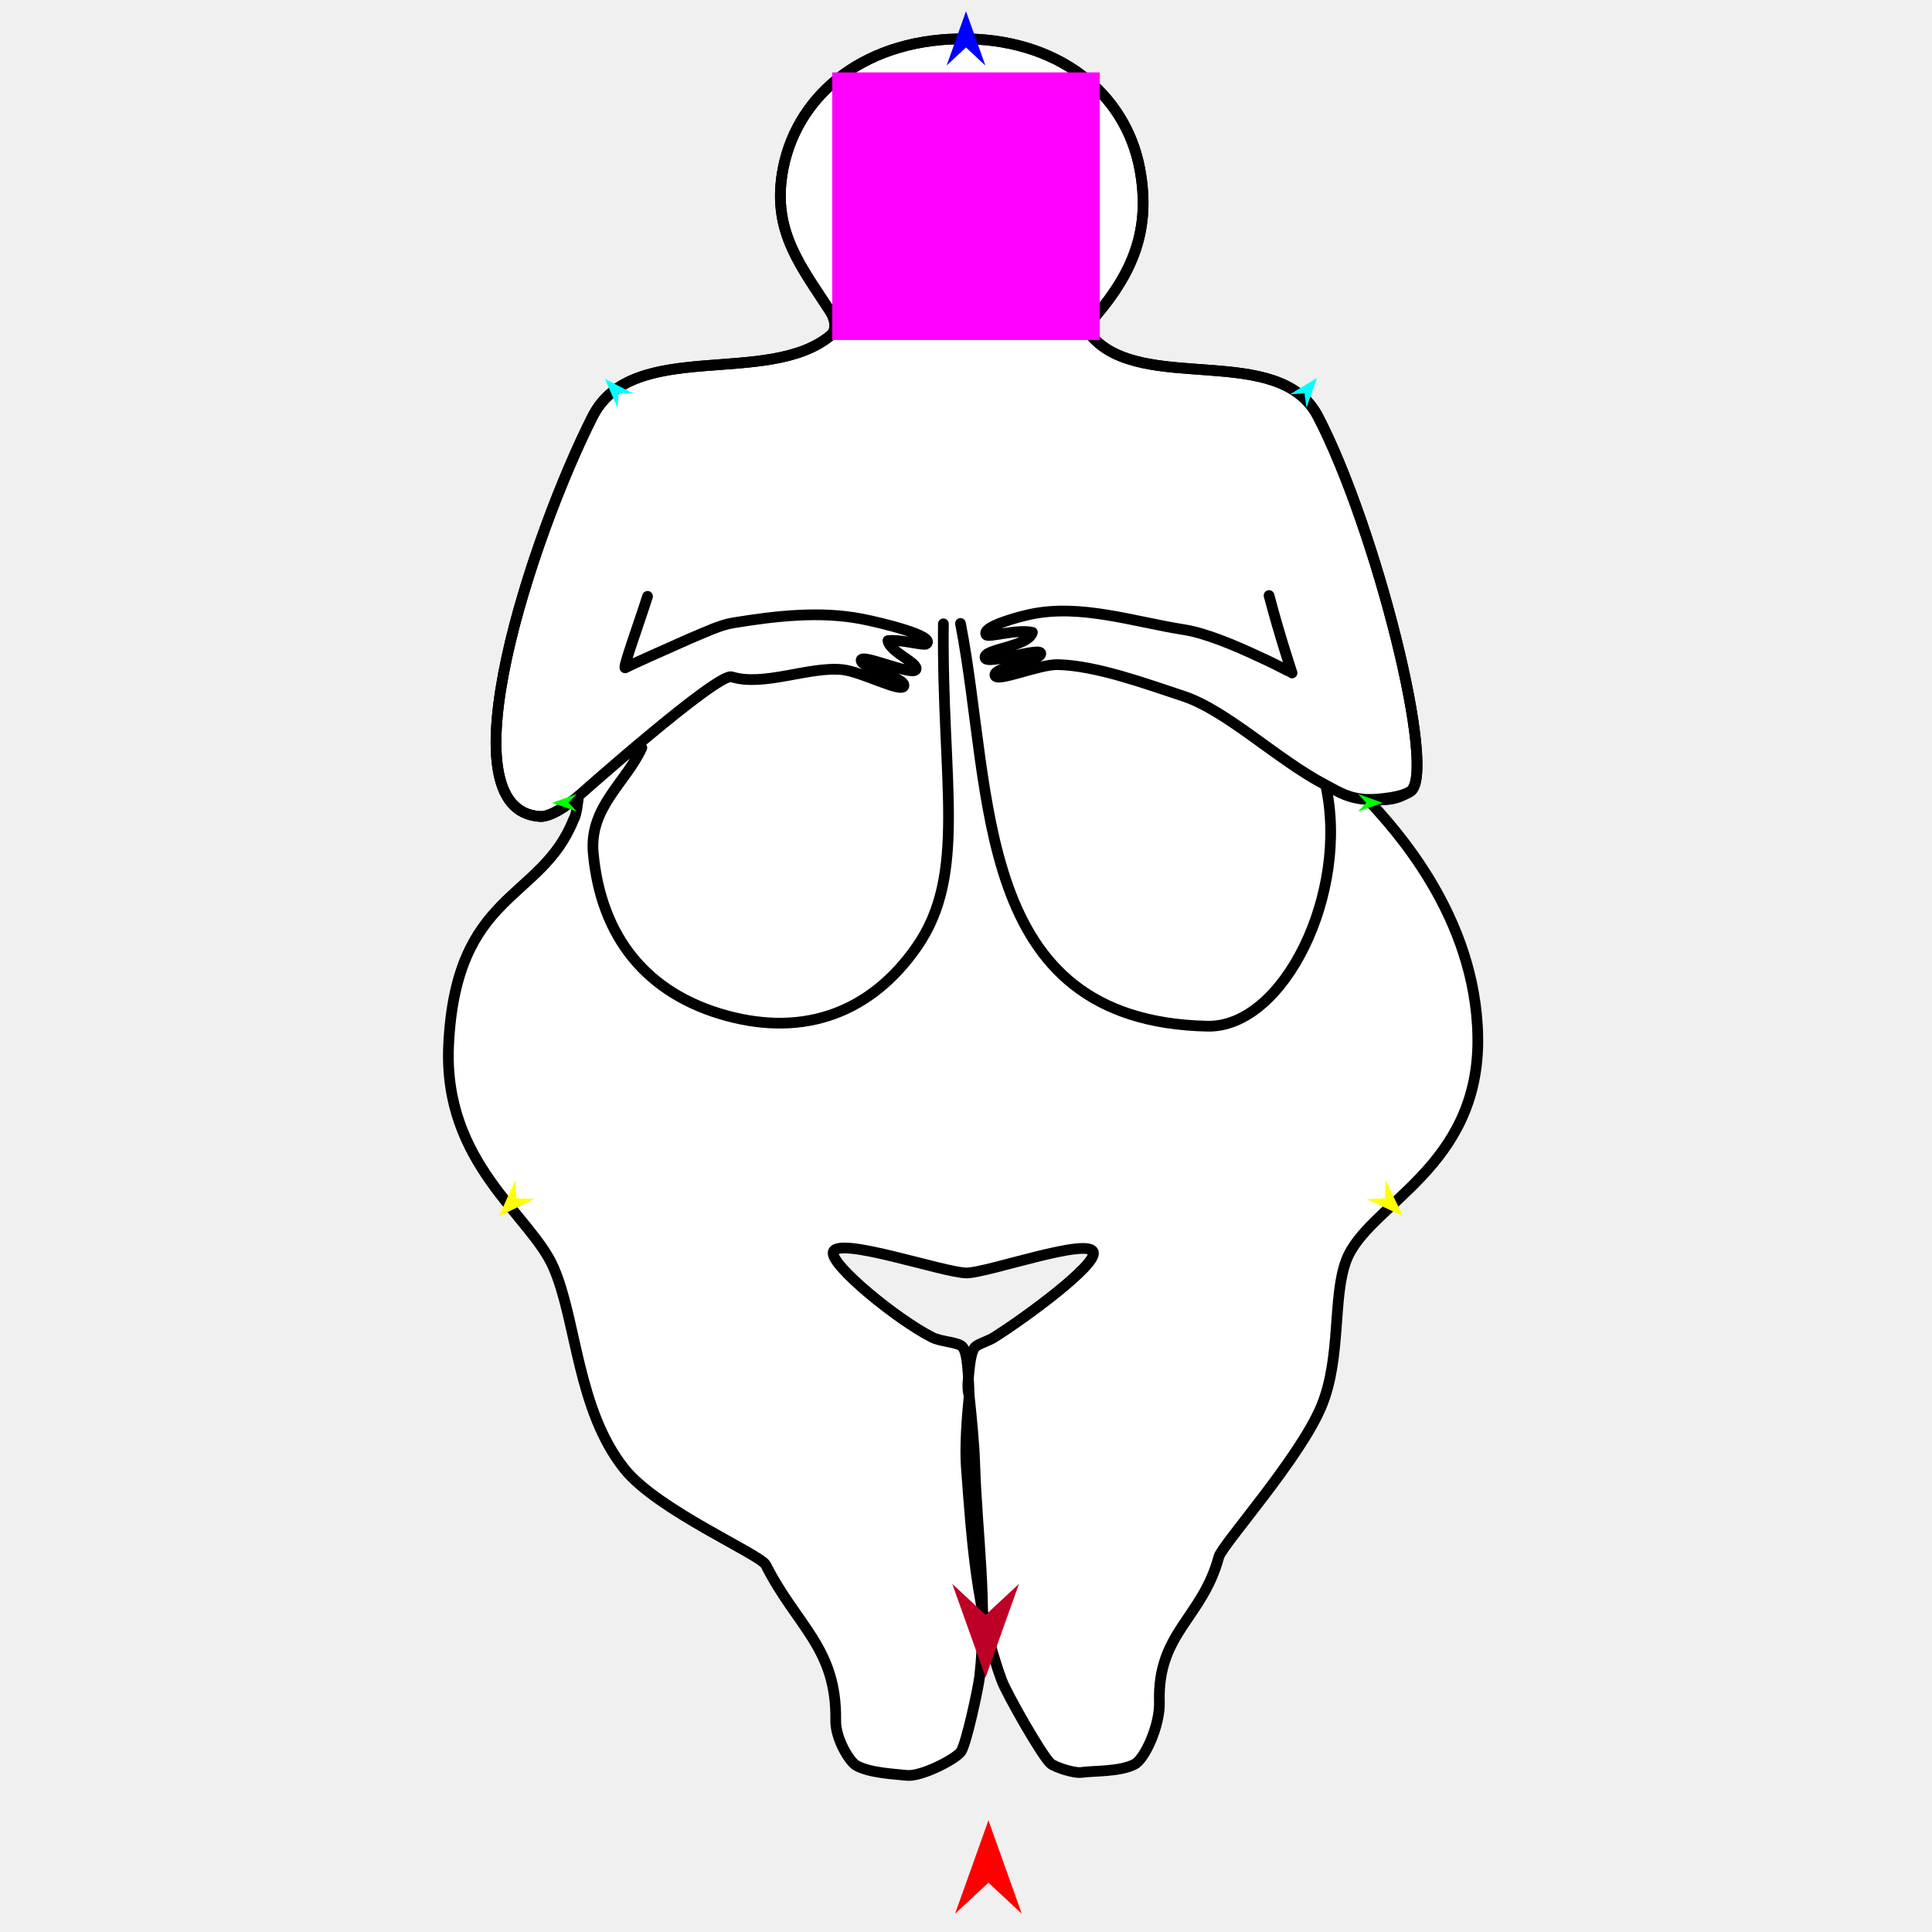
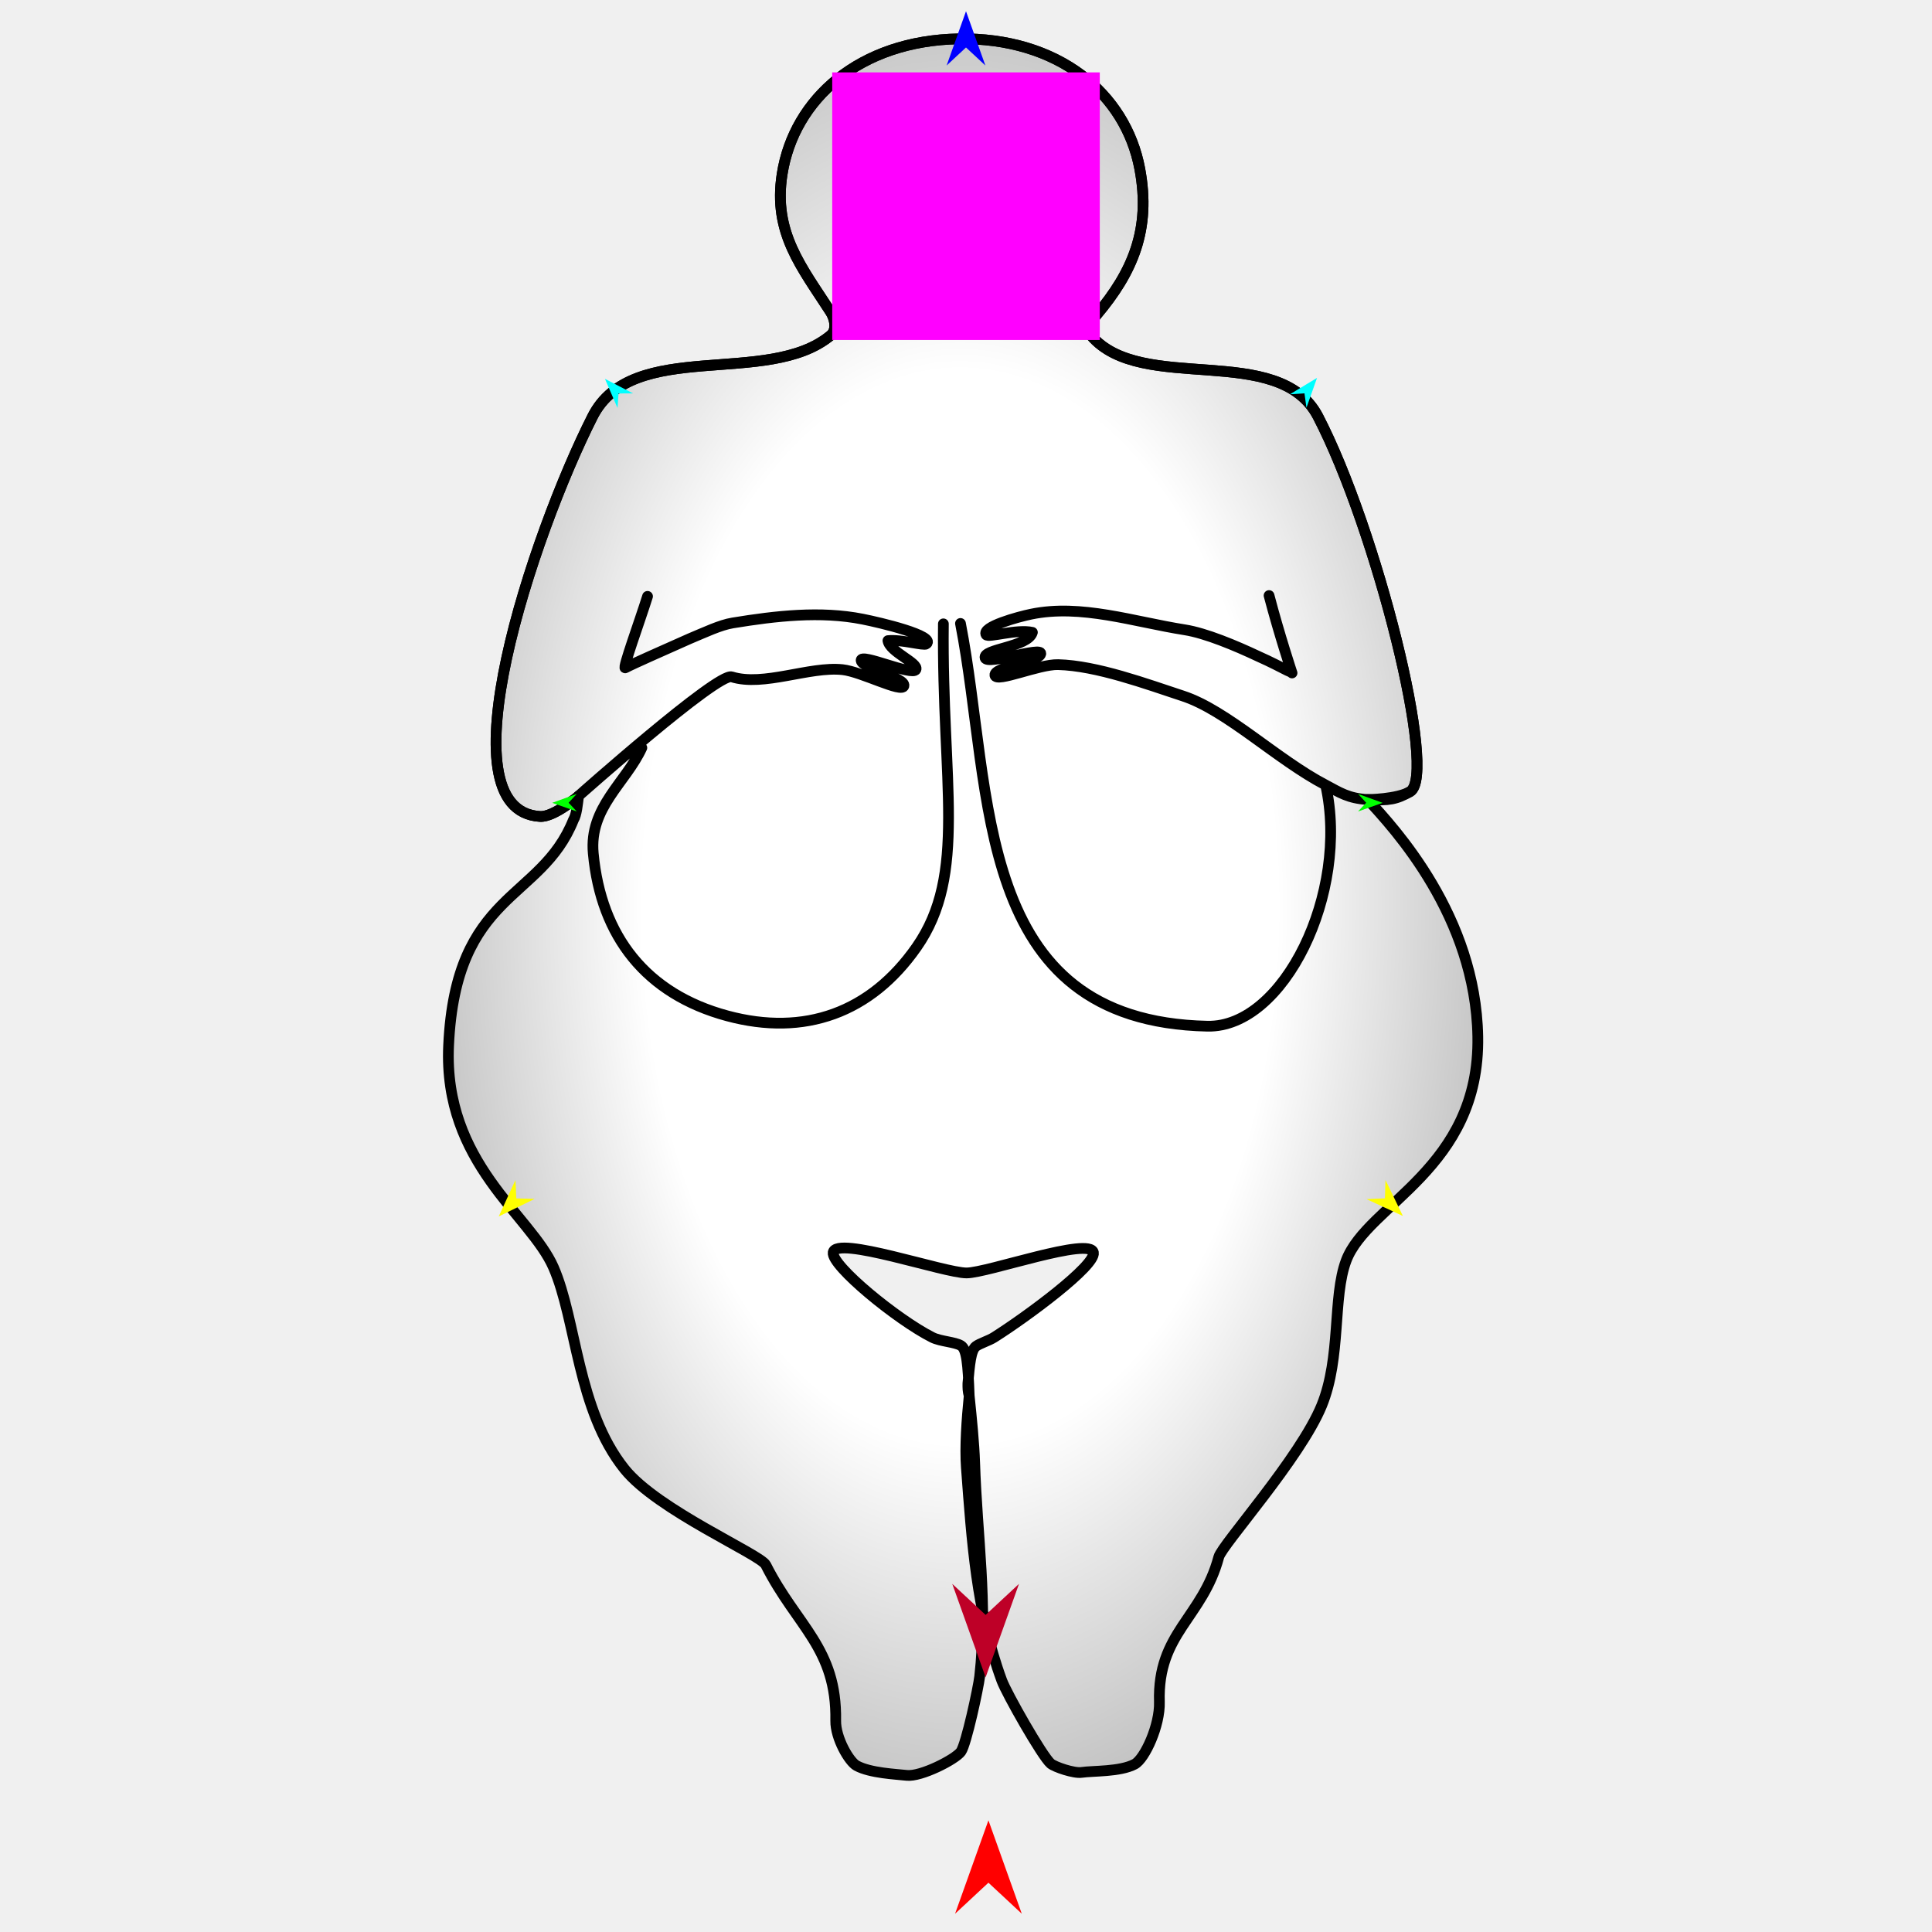
<svg xmlns="http://www.w3.org/2000/svg" version="1.1" id="Frame_0" width="720px" height="720px">
  <g id="willendorf">
    <g id="willendorf">
-       <path fill="#ffffff" fill-rule="evenodd" stroke="#000000" stroke-width="4" stroke-linecap="round" stroke-linejoin="round" d="M 215.609 296.629 C 215.608 296.630 206.529 304.586 201.237 304.271 C 164.047 302.056 198.776 198.841 220.819 155.257 C 235.725 125.786 286.229 144.434 309.575 124.969 C 312.117 122.850 311.005 118.551 309.535 116.268 C 298.776 99.572 288.031 86.771 291.478 64.883 C 295.906 36.765 320.446 15.135 357.214 14.488 C 394.199 13.836 419.476 34.715 424.765 62.927 C 429.018 85.618 422.011 101.518 408.680 117.344 C 407.079 119.244 404.636 122.719 406.594 125.027 C 425.430 147.222 476.596 127.163 491.178 155.231 C 512.939 197.118 536.002 289.000 525.468 295.040 C 520.519 297.878 509.688 297.966 509.688 297.966 C 519.752 308.834 549.944 341.440 550.731 386.283 C 551.598 435.657 509.615 448.676 501.683 469.775 C 496.542 483.452 499.922 505.812 492.542 523.839 C 484.554 543.352 455.425 575.694 454.213 580.233 C 448.125 603.031 431.288 608.503 432.072 634.274 C 432.336 642.967 426.653 655.433 422.873 657.450 C 417.427 660.357 407.305 659.896 403.071 660.526 C 400.227 660.950 393.068 658.505 391.582 657.242 C 388.386 654.526 375.099 631.076 373.329 626.251 C 363.856 600.424 362.206 574.584 360.133 546.882 C 359.563 539.268 360.316 528.882 361.189 520.104 C 360.658 518.500 360.695 516.991 360.708 515.554 C 360.708 515.554 360.708 515.554 361.189 520.104 C 360.772 508.270 360.271 502.770 358.102 501.451 C 355.903 500.114 350.437 499.908 347.475 498.420 C 334.424 491.865 309.735 471.665 310.497 466.759 C 311.493 460.345 351.953 474.423 360.223 474.389 C 368.093 474.358 406.421 460.735 407.491 466.816 C 408.350 471.699 382.782 490.626 370.423 498.426 C 368.525 499.625 365.132 500.659 363.708 501.726 C 361.776 503.173 361.331 508.669 360.708 515.554 C 360.866 517.045 361.032 518.599 361.189 520.104 C 362.077 528.562 363.008 538.028 363.233 545.077 C 364.108 572.517 368.145 597.675 365.101 624.754 C 364.639 628.859 360.088 650.078 358.105 652.804 C 355.988 655.714 343.170 662.236 337.900 661.628 C 333.871 661.162 324.407 660.802 319.253 658.032 C 316.458 656.530 311.342 647.730 311.450 641.287 C 311.907 614.133 296.983 606.161 285.383 583.198 C 283.407 579.286 245.040 562.823 232.745 547.464 C 215.048 525.356 214.930 492.135 206.252 472.282 C 197.702 452.720 165.179 433.581 167.179 389.663 C 169.804 332.046 201.524 336.034 213.714 305.530 C 214.904 303.600 215.239 299.525 215.609 296.629 Z" />
+       <radialGradient id="4F1E7D32-6869-4BC4-8C11-117BF4D80C14_0" cx="49.71%" cy="49.99%" r="120.54%">
+         <stop offset="25.49%" style="stop-color:rgb(255,255,255);stop-opacity:1.00" />
+         <stop offset="100.00%" style="stop-color:rgb(0,0,0);stop-opacity:1.00" />
+       </radialGradient>
+       <path fill="url(#4F1E7D32-6869-4BC4-8C11-117BF4D80C14_0)" fill-rule="evenodd" stroke="#000000" stroke-width="4" stroke-linecap="round" stroke-linejoin="round" d="M 215.609 296.629 C 215.608 296.630 206.529 304.586 201.237 304.271 C 164.047 302.056 198.776 198.841 220.819 155.257 C 235.725 125.786 286.229 144.434 309.575 124.969 C 312.117 122.850 311.005 118.551 309.535 116.268 C 298.776 99.572 288.031 86.771 291.478 64.883 C 295.906 36.765 320.446 15.135 357.214 14.488 C 394.199 13.836 419.476 34.715 424.765 62.927 C 429.018 85.618 422.011 101.518 408.680 117.344 C 407.079 119.244 404.636 122.719 406.594 125.027 C 425.430 147.222 476.596 127.163 491.178 155.231 C 512.939 197.118 536.002 289.000 525.468 295.040 C 520.519 297.878 509.688 297.966 509.688 297.966 C 519.752 308.834 549.944 341.440 550.731 386.283 C 551.598 435.657 509.615 448.676 501.683 469.775 C 496.542 483.452 499.922 505.812 492.542 523.839 C 484.554 543.352 455.425 575.694 454.213 580.233 C 448.125 603.031 431.288 608.503 432.072 634.274 C 432.336 642.967 426.653 655.433 422.873 657.450 C 417.427 660.357 407.305 659.896 403.071 660.526 C 400.227 660.950 393.068 658.505 391.582 657.242 C 388.386 654.526 375.099 631.076 373.329 626.251 C 363.856 600.424 362.206 574.584 360.133 546.882 C 359.563 539.268 360.316 528.882 361.189 520.104 C 360.658 518.500 360.695 516.991 360.708 515.554 C 360.708 515.554 360.708 515.554 361.189 520.104 C 360.772 508.270 360.271 502.770 358.102 501.451 C 355.903 500.114 350.437 499.908 347.475 498.420 C 334.424 491.865 309.735 471.665 310.497 466.759 C 311.493 460.345 351.953 474.423 360.223 474.389 C 368.093 474.358 406.421 460.735 407.491 466.816 C 408.350 471.699 382.782 490.626 370.423 498.426 C 368.525 499.625 365.132 500.659 363.708 501.726 C 361.776 503.173 361.331 508.669 360.708 515.554 C 360.866 517.045 361.032 518.599 361.189 520.104 C 362.077 528.562 363.008 538.028 363.233 545.077 C 364.108 572.517 368.145 597.675 365.101 624.754 C 364.639 628.859 360.088 650.078 358.105 652.804 C 355.988 655.714 343.170 662.236 337.900 661.628 C 333.871 661.162 324.407 660.802 319.253 658.032 C 316.458 656.530 311.342 647.730 311.450 641.287 C 311.907 614.133 296.983 606.161 285.383 583.198 C 283.407 579.286 245.040 562.823 232.745 547.464 C 215.048 525.356 214.929 492.135 206.252 472.282 C 197.702 452.720 165.179 433.581 167.179 389.663 C 169.804 332.046 201.524 336.034 213.714 305.530 C 214.904 303.600 215.239 299.525 215.609 296.629 Z" />
      <path fill="none" stroke="#000000" stroke-width="4" stroke-linecap="round" stroke-linejoin="round" d="M 351.571 232.489 C 350.945 291.811 360.638 325.716 341.581 352.982 C 324.507 377.411 299.868 386.353 271.034 378.579 C 240.874 370.446 223.979 349.060 221.089 318.020 C 219.495 300.898 233.159 291.799 239.194 278.689 M 357.941 232.339 C 370.260 295.447 362.220 380.550 449.986 382.433 C 478.389 383.042 502.990 332.833 494.030 292.544 C 475.950 283.109 457.227 264.761 440.918 259.397 C 427.223 254.893 408.722 248.055 394.309 247.689 C 387.153 247.508 371.242 254.520 370.782 251.658 C 370.276 248.512 387.272 246.645 387.869 243.665 C 388.448 240.773 367.989 247.946 367.127 245.200 C 366.054 241.783 383.185 241.221 384.744 235.661 C 378.875 234.336 368.283 237.759 367.507 236.551 C 365.613 233.604 379.585 229.842 384.289 228.872 C 402.932 225.028 422.373 231.696 441.563 234.718 C 449.295 235.935 460.465 240.602 469.054 244.661 C 471.282 245.646 473.367 246.657 475.154 247.543 C 479.030 249.464 481.506 250.794 481.507 250.795 C 481.506 250.791 476.763 236.534 472.941 221.945 M 494.030 292.544 C 499.259 295.325 502.438 297.524 509.688 297.966 C 517.657 298.452 520.519 297.878 525.468 295.040 C 536.002 289.000 512.939 197.118 491.178 155.231 C 476.596 127.163 425.430 147.222 406.594 125.027 C 404.636 122.719 407.079 119.244 408.680 117.344 C 422.011 101.518 429.018 85.618 424.765 62.927 C 419.476 34.715 394.199 13.836 357.214 14.488 C 320.446 15.135 295.906 36.765 291.478 64.883 C 288.031 86.771 298.776 99.572 309.535 116.268 C 311.005 118.551 312.117 122.850 309.575 124.969 C 286.229 144.434 235.725 125.786 220.819 155.257 C 198.776 198.841 164.047 302.056 201.237 304.271 C 206.529 304.586 215.608 296.630 215.609 296.629 C 215.615 296.624 267.401 250.568 272.691 252.239 C 284.530 255.979 301.643 248.252 313.989 249.562 C 321.046 250.311 336.140 258.388 336.858 255.605 C 337.642 252.572 321.240 249.104 320.917 246.135 C 320.598 243.217 340.162 252.124 341.336 249.512 C 342.436 247.068 331.589 243.010 330.911 238.744 C 335.889 238.213 344.282 240.730 345.215 239.983 C 348.991 236.961 327.979 232.016 321.473 230.728 C 305.759 227.618 289.179 229.510 273.047 232.155 C 268.390 232.918 262.792 235.619 257.038 238.009 C 246.757 242.599 236.228 247.197 233.007 248.894 C 231.811 249.524 238.548 231.130 241.319 222.248 " />
    </g>
    <g id="specs_2">
      <path fill="#ff00ff" fill-rule="evenodd" stroke="none" d="M 310.141 126.697 C 310.151 126.697 409.849 126.697 409.859 126.697 C 409.859 126.687 409.859 26.989 409.859 26.979 C 409.849 26.979 310.151 26.979 310.141 26.979 C 310.141 26.989 310.141 126.687 310.141 126.697 Z" />
      <path fill="#ff0000" fill-rule="evenodd" stroke="none" d="M 368.359 678.381 C 368.360 678.384 380.791 713.190 380.792 713.194 C 380.791 713.193 368.360 701.627 368.359 701.625 C 368.358 701.627 355.927 713.193 355.926 713.194 C 355.927 713.190 368.358 678.384 368.359 678.381 Z" />
      <path fill="#0000ff" fill-rule="evenodd" stroke="none" d="M 360.000 4.188 C 360.001 4.190 367.221 24.408 367.222 24.410 C 367.221 24.410 360.001 17.691 360.000 17.691 C 359.999 17.691 352.779 24.410 352.778 24.410 C 352.779 24.408 359.999 4.190 360.000 4.188 Z" />
      <path fill="#00ff00" fill-rule="evenodd" stroke="none" d="M 205.786 299.193 C 205.787 299.193 214.928 295.875 214.929 295.875 C 214.929 295.875 211.903 299.162 211.902 299.162 C 211.903 299.162 214.962 302.418 214.962 302.418 C 214.962 302.418 205.787 299.193 205.786 299.193 Z" />
      <path fill="#ffff00" fill-rule="evenodd" stroke="none" d="M 185.862 453.333 C 185.863 453.332 192.094 439.766 192.094 439.765 C 192.094 439.766 192.422 446.616 192.423 446.616 C 192.423 446.616 199.279 446.783 199.279 446.783 C 199.278 446.783 185.863 453.332 185.862 453.333 Z" />
      <path fill="#ffff00" fill-rule="evenodd" stroke="none" d="M 522.822 453.167 C 522.821 453.166 516.320 439.727 516.319 439.726 C 516.319 439.727 516.129 446.582 516.129 446.583 C 516.128 446.583 509.277 446.887 509.276 446.887 C 509.277 446.887 522.821 453.167 522.822 453.167 Z" />
      <path fill="#00ff00" fill-rule="evenodd" stroke="none" d="M 515.260 299.193 C 515.259 299.193 506.118 295.875 506.117 295.875 C 506.117 295.875 509.144 299.162 509.144 299.162 C 509.144 299.162 506.084 302.418 506.084 302.418 C 506.085 302.418 515.259 299.193 515.260 299.193 Z" />
      <path fill="#00ffff" fill-rule="evenodd" stroke="none" d="M 490.823 140.821 C 490.823 140.822 486.882 151.950 486.881 151.951 C 486.881 151.950 486.135 146.579 486.135 146.578 C 486.134 146.578 480.723 146.936 480.723 146.936 C 480.724 146.935 490.822 140.822 490.823 140.821 Z" />
      <path fill="#00ffff" fill-rule="evenodd" stroke="none" d="M 225.452 141.190 C 225.452 141.191 230.126 152.031 230.127 152.032 C 230.127 152.032 230.513 146.622 230.513 146.622 C 230.514 146.622 235.937 146.617 235.937 146.617 C 235.936 146.617 225.453 141.190 225.452 141.190 Z" />
      <path fill="#be0027" fill-rule="evenodd" stroke="none" d="M 367.314 625.077 C 367.315 625.074 379.746 590.268 379.747 590.264 C 379.746 590.265 367.315 601.831 367.314 601.832 C 367.313 601.831 354.883 590.265 354.881 590.264 C 354.883 590.268 367.313 625.074 367.314 625.077 Z" />
    </g>
  </g>
</svg>
